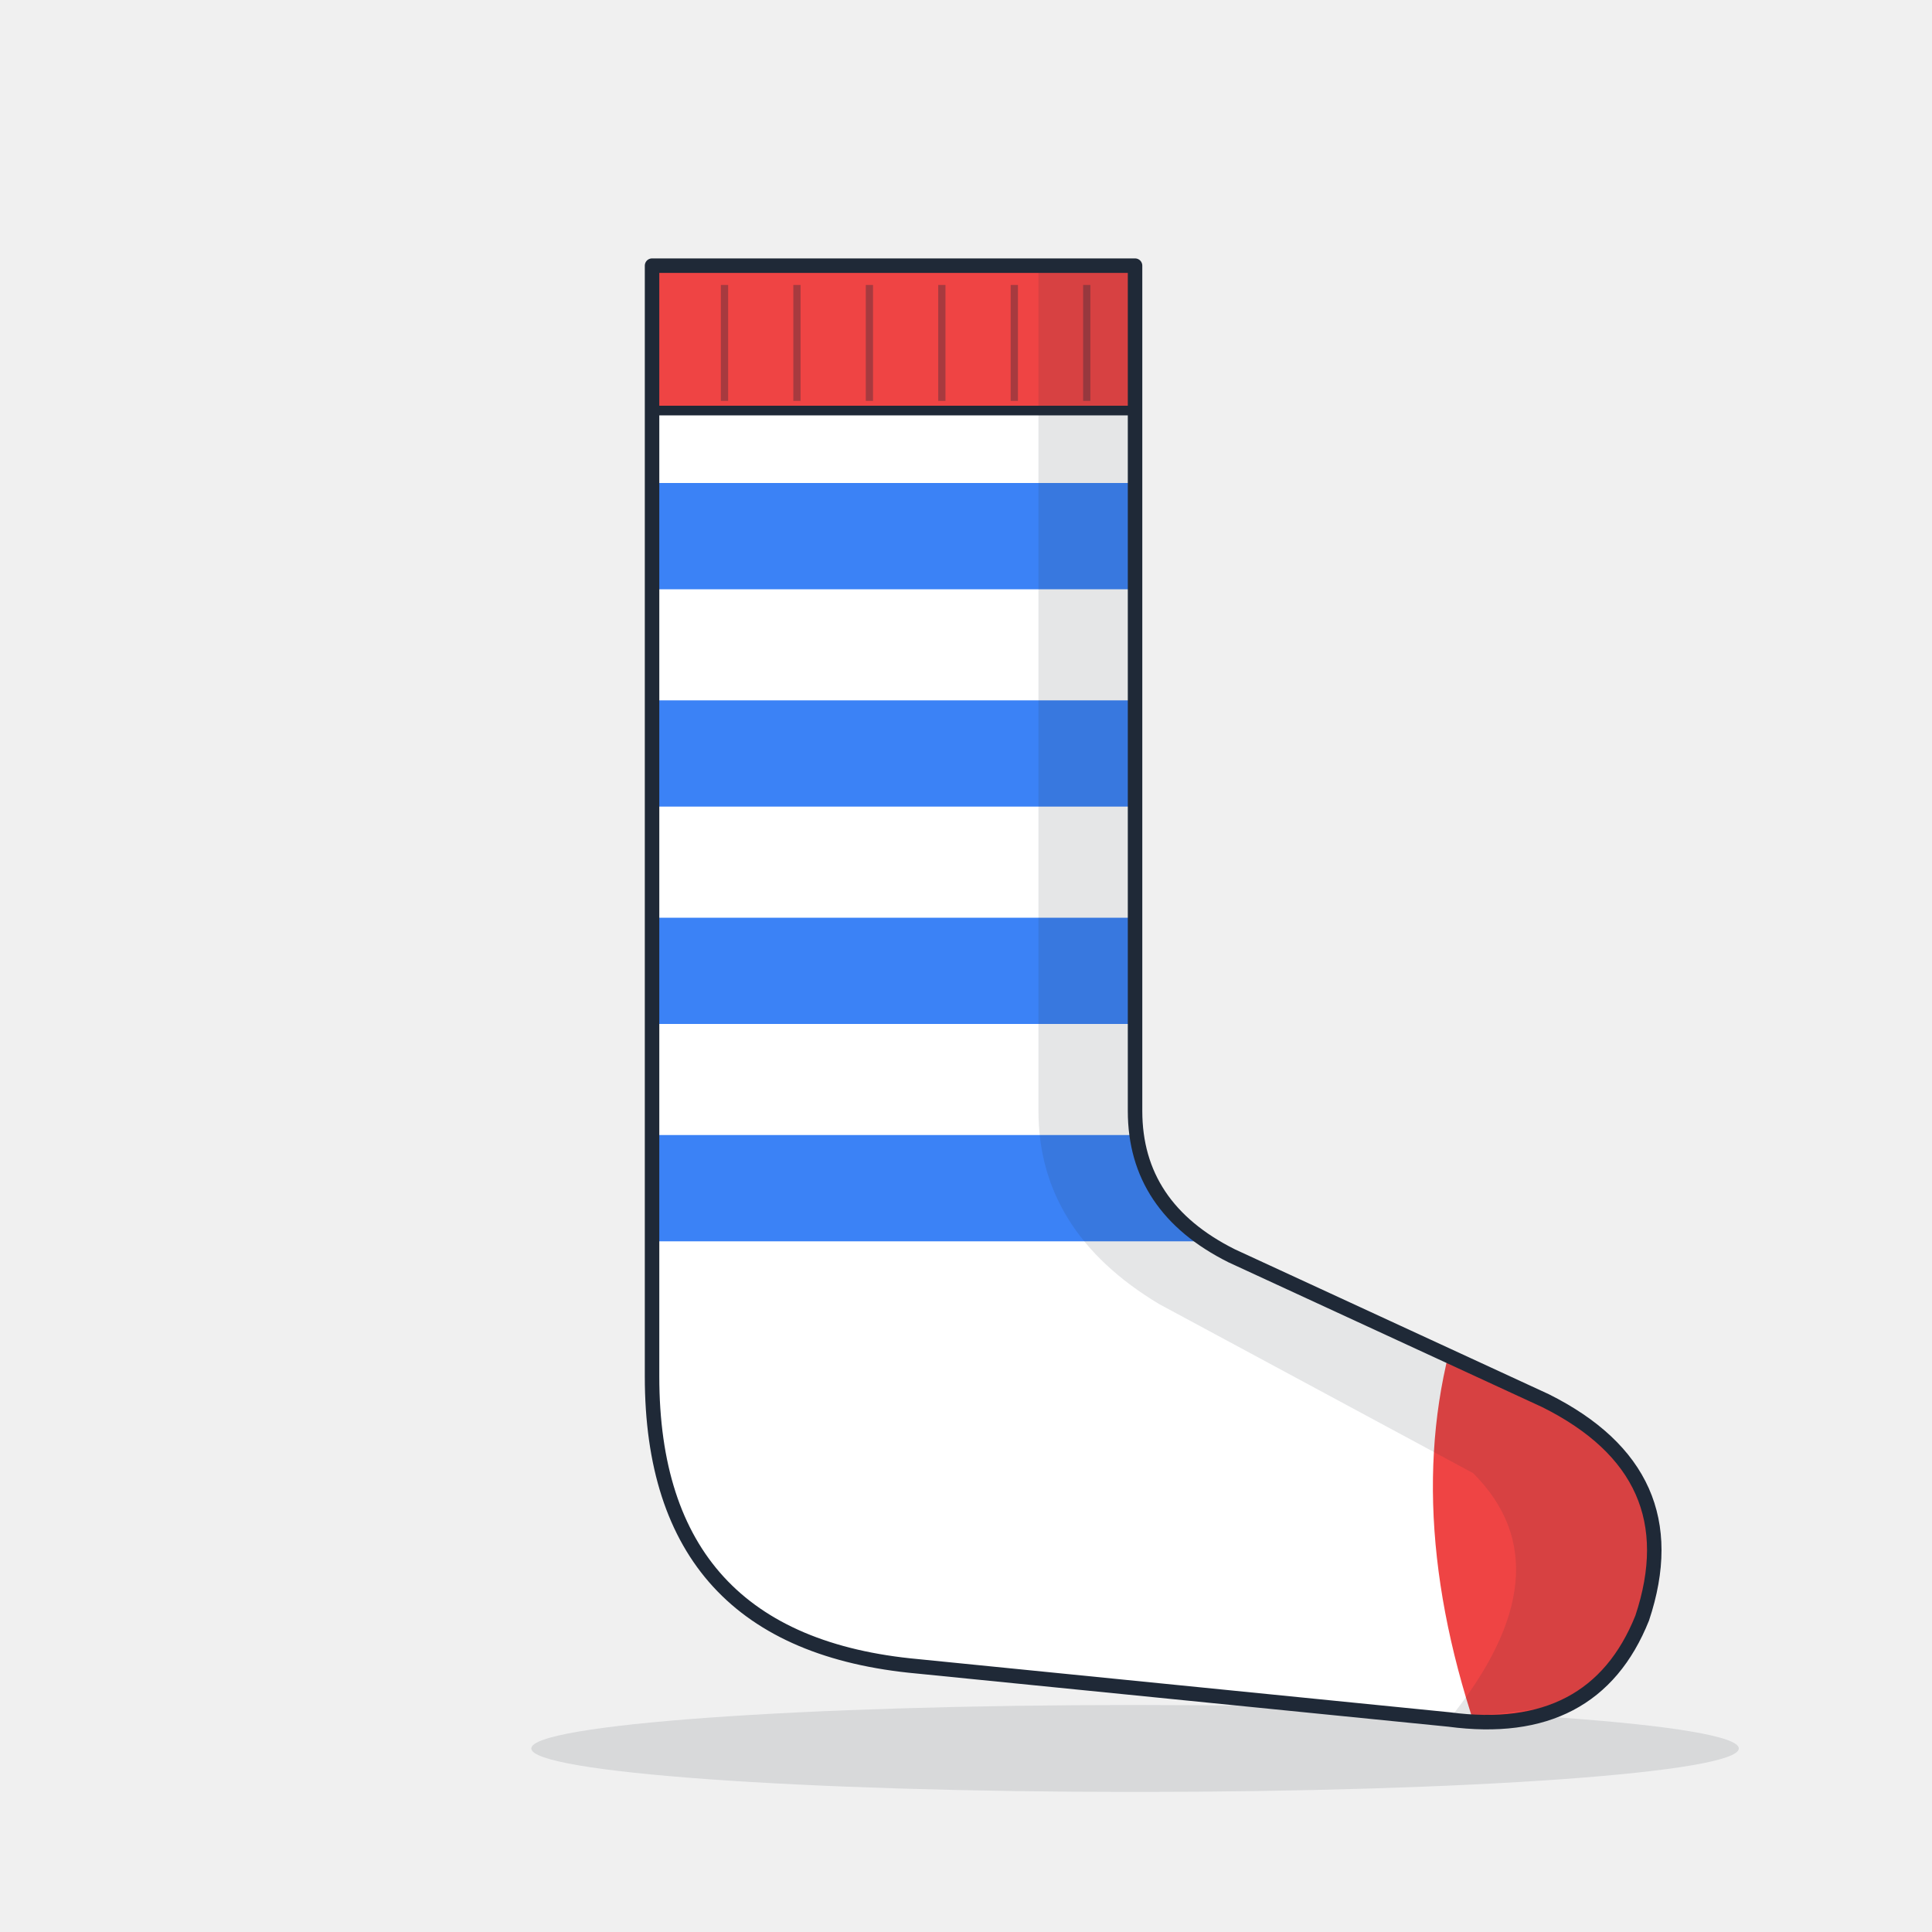
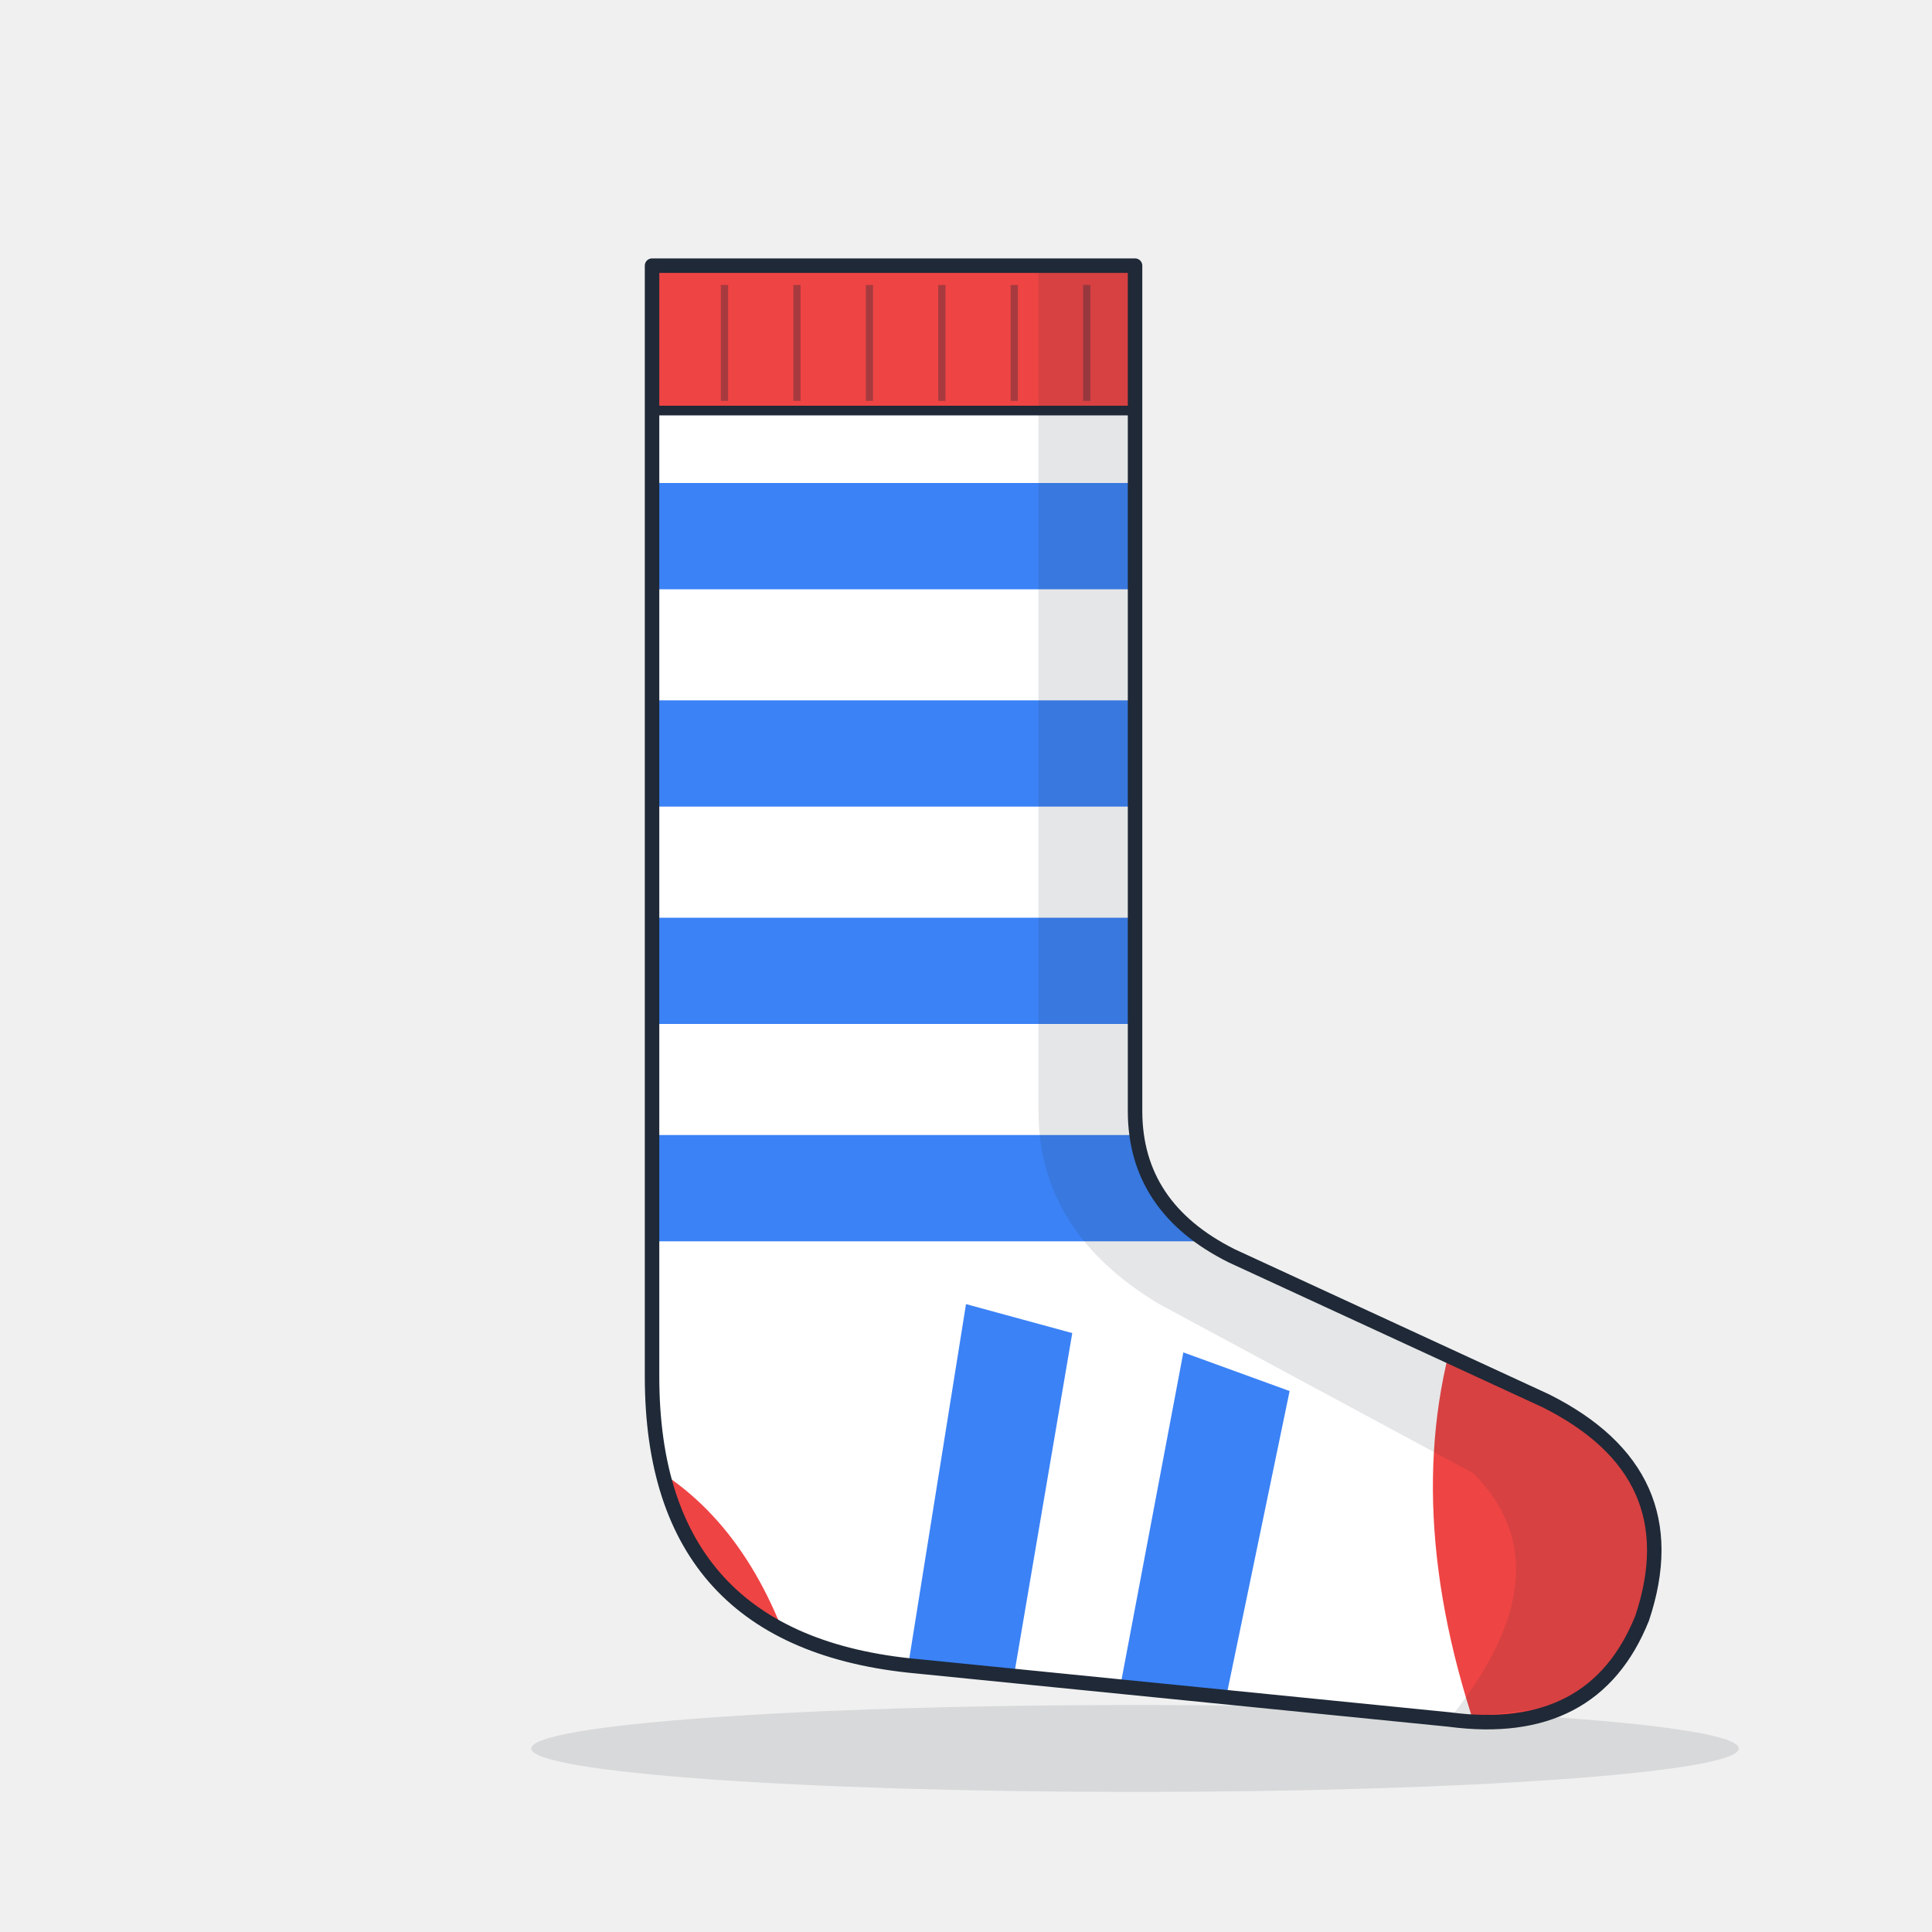
<svg xmlns="http://www.w3.org/2000/svg" viewBox="0 0 800 800">
  <defs>
    <clipPath id="sock-shape">
      <path d="M270 110 L470 110 L470 460 Q470 500 510 520 L640 580 Q700 610 680 670 Q660 720 600 712 L380 690 Q270 680 270 570 Z" />
    </clipPath>
  </defs>
  <ellipse cx="470" cy="724" rx="250" ry="18" fill="#1f2937" opacity="0.12" />
  <g clip-path="url(#sock-shape)">
    <rect x="200" y="100" width="560" height="640" fill="#ffffff" />
    <g fill="#3b82f6">
      <rect x="200" y="200" width="560" height="44" />
      <rect x="200" y="290" width="560" height="44" />
      <rect x="200" y="380" width="560" height="44" />
      <rect x="200" y="470" width="560" height="44" />
    </g>
    <rect x="200" y="100" width="560" height="70" fill="#ef4444" />
-     <path d="M200 520 Q280 560 300 720 L200 740 Z" fill="#ef4444" />
+     <path d="M200 590 Q320 590 340 740 L200 740 Z" fill="#ef4444" />
+     <g fill="#3b82f6">
+       <path d="M400 540 L444 552 L412 740 L368 740 Z" />
+       <path d="M490 560 L534 576 L500 740 L456 740 Z" />
+     </g>
    <path d="M600 560 Q580 640 620 740 L760 740 L760 560 Z" fill="#ef4444" />
    <path d="M430 110 L470 110 L470 470 Q480 505 520 525 L680 600 L700 700 L600 712 Q650 650 610 610 L480 540 Q430 510 430 460 Z" fill="#1f2937" opacity="0.12" />
  </g>
  <g stroke="#1f2937" stroke-width="3" opacity="0.35">
    <line x1="300" y1="118" x2="300" y2="166" />
    <line x1="330" y1="118" x2="330" y2="166" />
    <line x1="360" y1="118" x2="360" y2="166" />
    <line x1="390" y1="118" x2="390" y2="166" />
    <line x1="420" y1="118" x2="420" y2="166" />
    <line x1="450" y1="118" x2="450" y2="166" />
  </g>
  <path d="M270 110 L470 110 L470 460 Q470 500 510 520 L640 580 Q700 610 680 670 Q660 720 600 712 L380 690 Q270 680 270 570 Z" fill="none" stroke="#1f2937" stroke-width="6" stroke-linejoin="round" />
  <line x1="270" y1="170" x2="470" y2="170" stroke="#1f2937" stroke-width="4" />
</svg>
